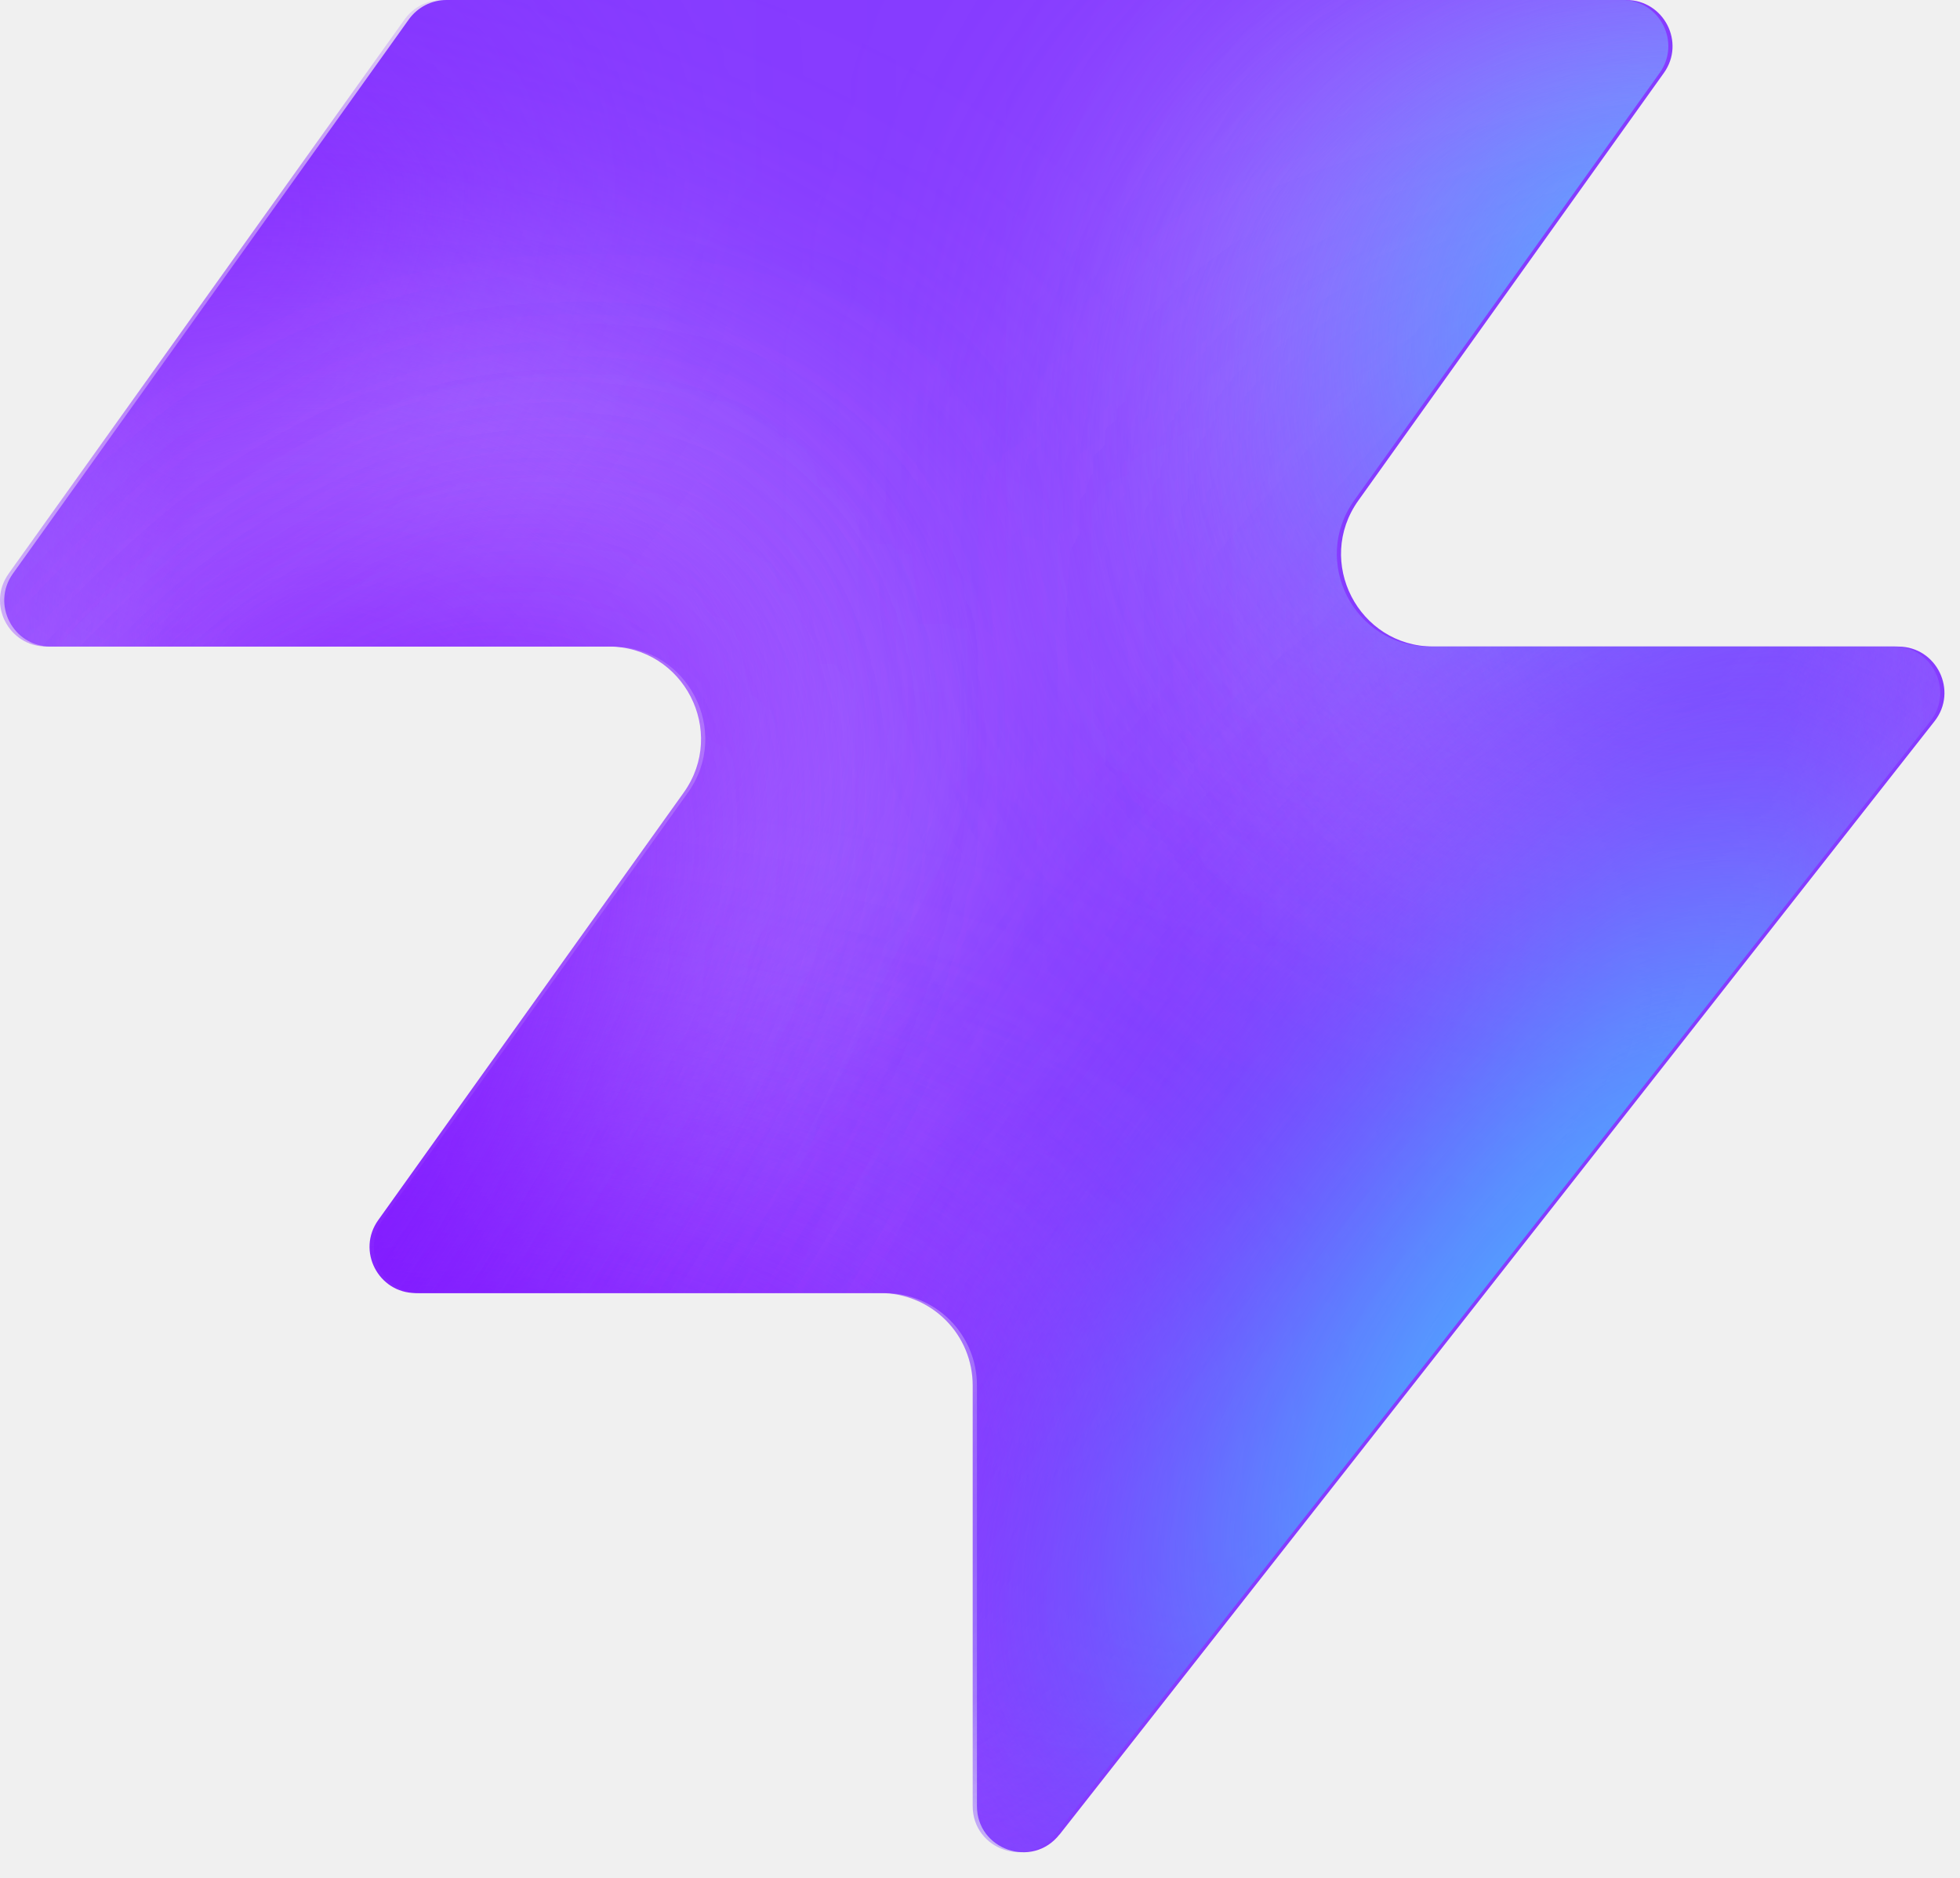
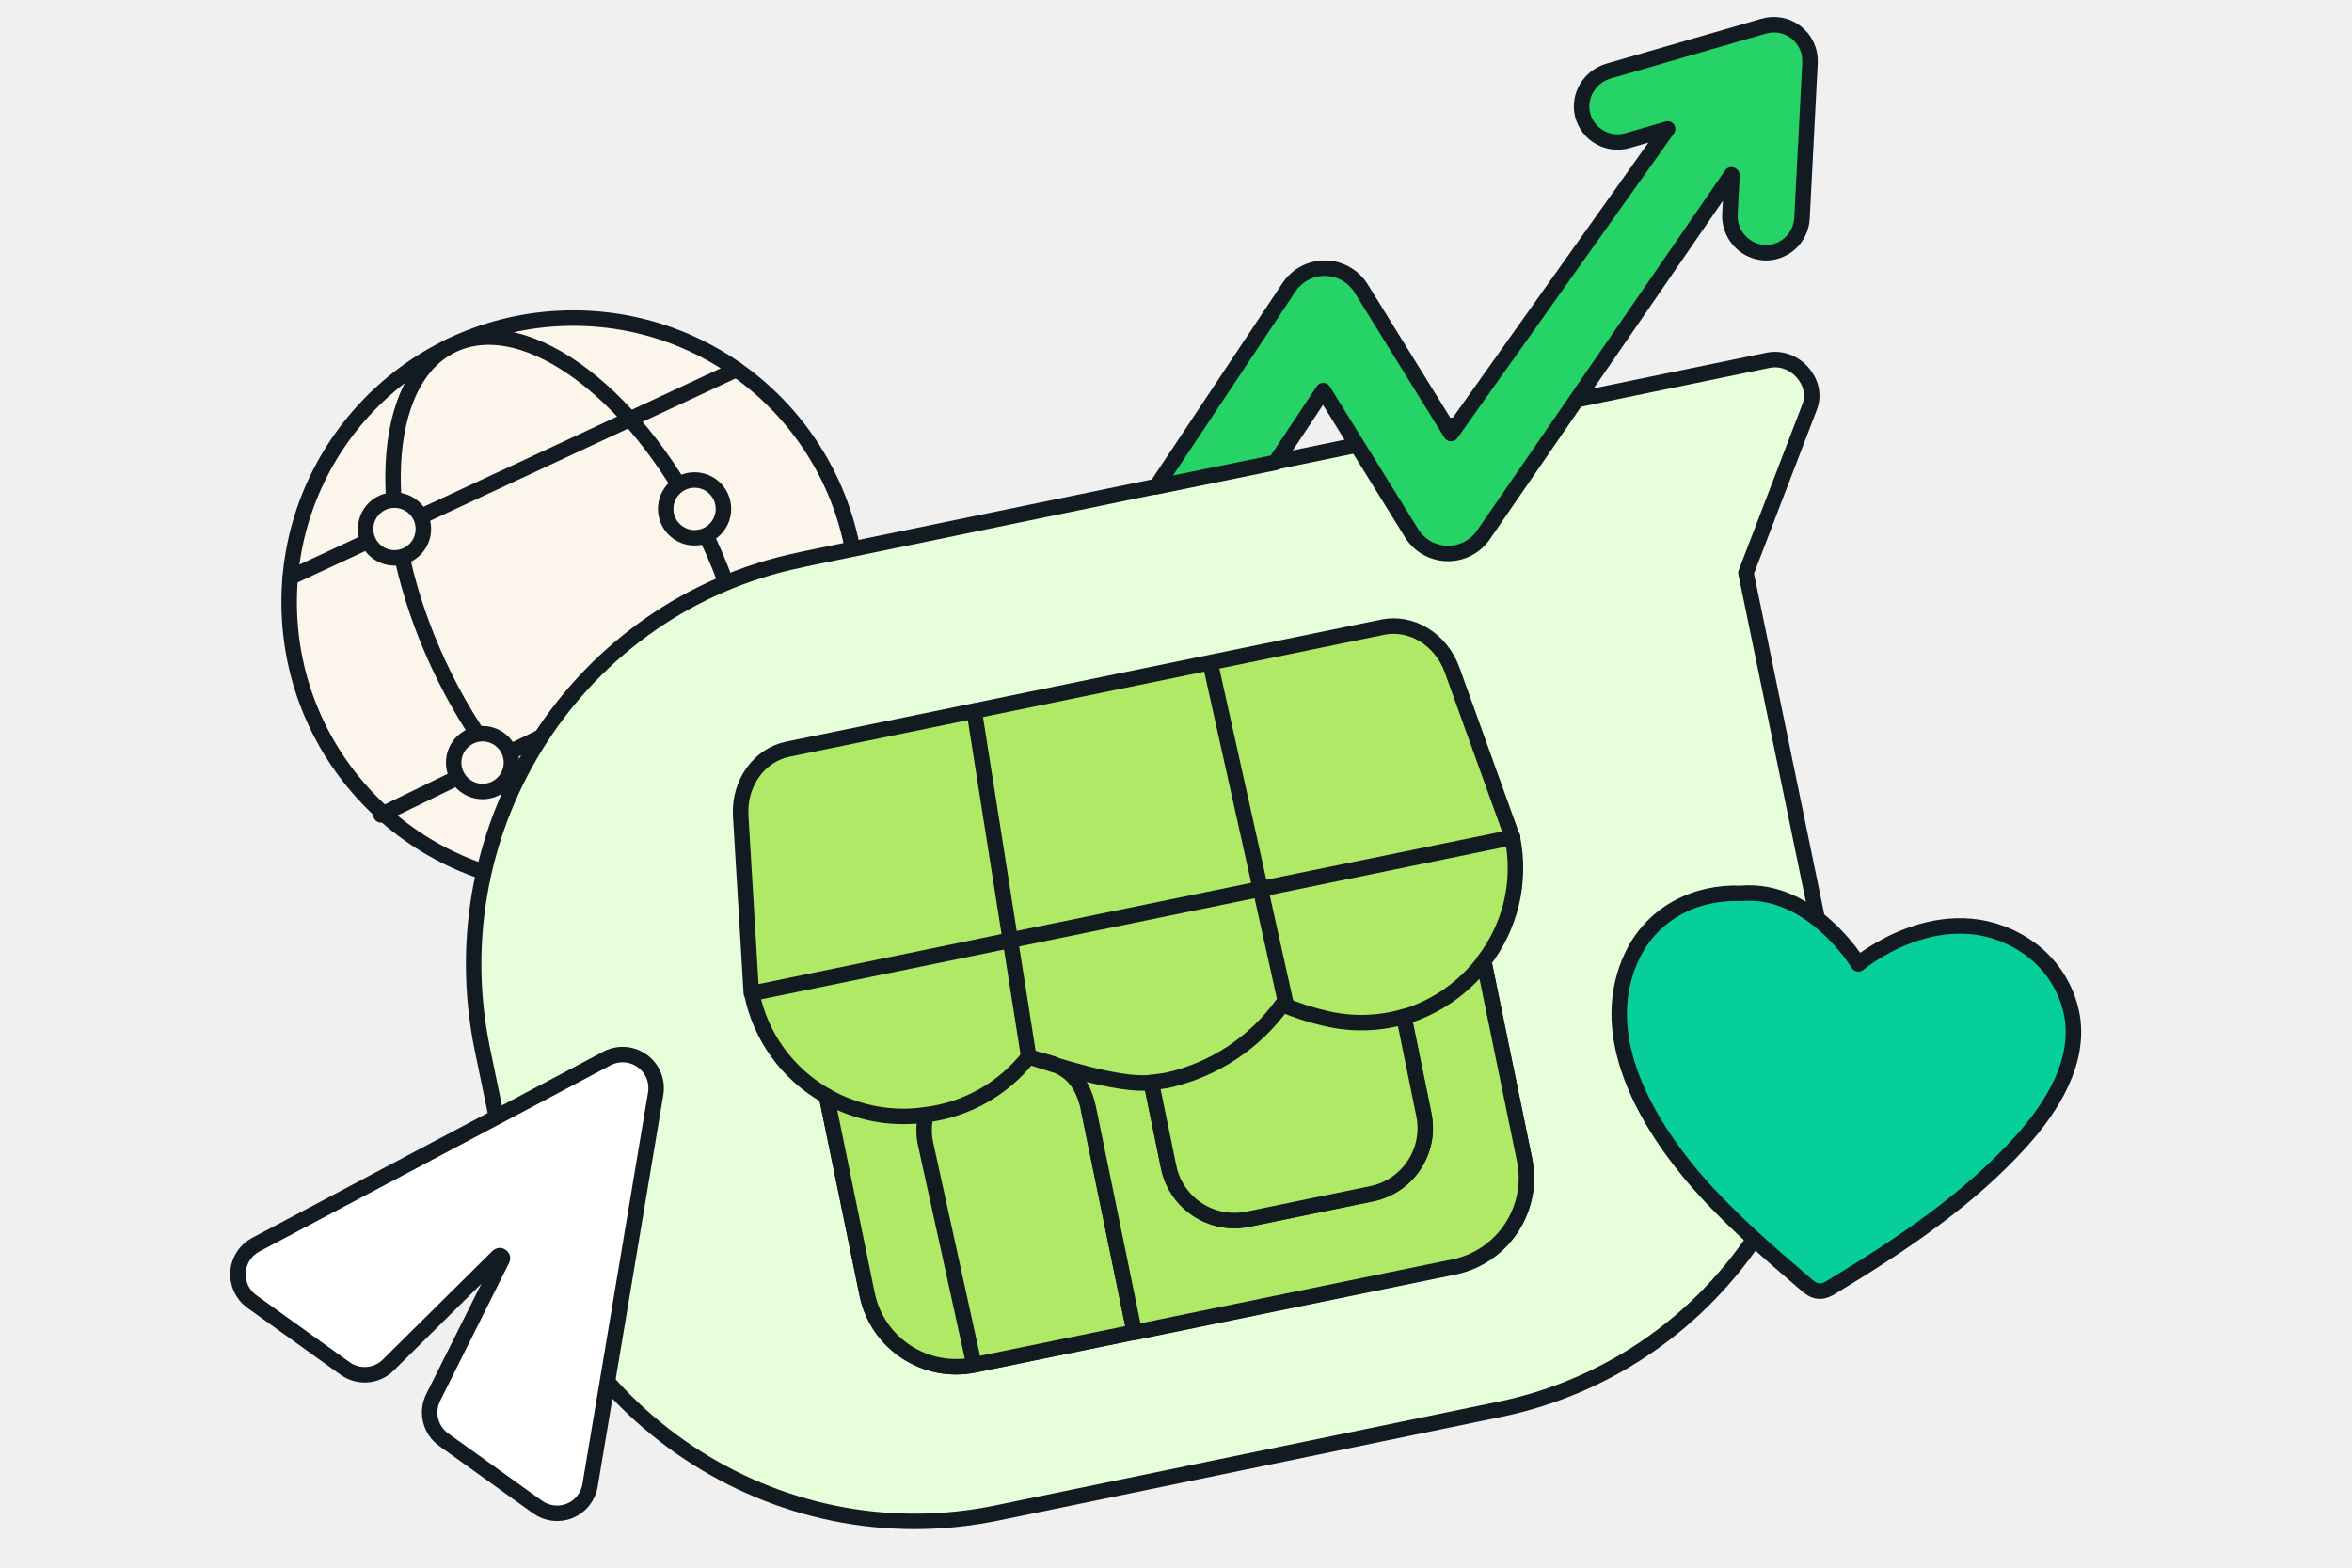
- <svg xmlns="http://www.w3.org/2000/svg" width="48" height="46" fill="none" viewBox="0 0 48 46">
-   <path fill="#863bff" d="M25.946 44.938c-.664.845-2.021.375-2.021-.698V33.937a2.26 2.26 0 0 0-2.262-2.262H10.287c-.92 0-1.456-1.04-.92-1.788l7.48-10.471c1.07-1.497 0-3.578-1.842-3.578H1.237c-.92 0-1.456-1.04-.92-1.788L10.013.474c.214-.297.556-.474.92-.474h28.894c.92 0 1.456 1.04.92 1.788l-7.48 10.471c-1.07 1.498 0 3.579 1.842 3.579h11.377c.943 0 1.473 1.088.89 1.83L25.947 44.94z" style="fill:#863bff;fill:color(display-p3 .525 .23 1);fill-opacity:1" />
-   <mask id="a" width="48" height="46" x="0" y="0" maskUnits="userSpaceOnUse" style="mask-type:alpha">
-     <path fill="#000" d="M25.842 44.938c-.664.844-2.021.375-2.021-.698V33.937a2.26 2.26 0 0 0-2.262-2.262H10.183c-.92 0-1.456-1.04-.92-1.788l7.48-10.471c1.07-1.498 0-3.579-1.842-3.579H1.133c-.92 0-1.456-1.04-.92-1.787L9.91.473c.214-.297.556-.474.92-.474h28.894c.92 0 1.456 1.04.92 1.788l-7.48 10.471c-1.07 1.498 0 3.578 1.842 3.578h11.377c.943 0 1.473 1.088.89 1.832L25.843 44.94z" style="fill:#000;fill-opacity:1" />
-   </mask>
-   <g mask="url(#a)">
-     <g filter="url(#b)">
-       <ellipse cx="5.508" cy="14.704" fill="#ede6ff" rx="5.508" ry="14.704" style="fill:#ede6ff;fill:color(display-p3 .927 .903 1);fill-opacity:1" transform="matrix(.00324 1 1 -.00324 -4.47 31.516)" />
-     </g>
-     <g filter="url(#c)">
-       <ellipse cx="10.399" cy="29.851" fill="#ede6ff" rx="10.399" ry="29.851" style="fill:#ede6ff;fill:color(display-p3 .927 .903 1);fill-opacity:1" transform="matrix(.00324 1 1 -.00324 -39.328 7.883)" />
-     </g>
-     <g filter="url(#d)">
-       <ellipse cx="5.508" cy="30.487" fill="#7e14ff" rx="5.508" ry="30.487" style="fill:#7e14ff;fill:color(display-p3 .492 .077 1);fill-opacity:1" transform="rotate(89.814 -25.913 -14.639)scale(1 -1)" />
-     </g>
-     <g filter="url(#e)">
-       <ellipse cx="5.508" cy="30.599" fill="#7e14ff" rx="5.508" ry="30.599" style="fill:#7e14ff;fill:color(display-p3 .492 .077 1);fill-opacity:1" transform="rotate(89.814 -32.644 -3.334)scale(1 -1)" />
-     </g>
-     <g filter="url(#f)">
-       <ellipse cx="5.508" cy="30.599" fill="#7e14ff" rx="5.508" ry="30.599" style="fill:#7e14ff;fill:color(display-p3 .492 .077 1);fill-opacity:1" transform="matrix(.00324 1 1 -.00324 -34.34 30.47)" />
-     </g>
-     <g filter="url(#g)">
-       <ellipse cx="14.072" cy="22.078" fill="#ede6ff" rx="14.072" ry="22.078" style="fill:#ede6ff;fill:color(display-p3 .927 .903 1);fill-opacity:1" transform="rotate(93.35 24.506 48.493)scale(-1 1)" />
-     </g>
-     <g filter="url(#h)">
-       <ellipse cx="3.47" cy="21.501" fill="#7e14ff" rx="3.47" ry="21.501" style="fill:#7e14ff;fill:color(display-p3 .492 .077 1);fill-opacity:1" transform="rotate(89.009 28.708 47.59)scale(-1 1)" />
-     </g>
-     <g filter="url(#i)">
-       <ellipse cx="3.47" cy="21.501" fill="#7e14ff" rx="3.47" ry="21.501" style="fill:#7e14ff;fill:color(display-p3 .492 .077 1);fill-opacity:1" transform="rotate(89.009 28.708 47.59)scale(-1 1)" />
-     </g>
-     <g filter="url(#j)">
-       <ellipse cx=".387" cy="8.972" fill="#7e14ff" rx="4.407" ry="29.108" style="fill:#7e14ff;fill:color(display-p3 .492 .077 1);fill-opacity:1" transform="rotate(39.51 .387 8.972)" />
-     </g>
-     <g filter="url(#k)">
-       <ellipse cx="47.523" cy="-6.092" fill="#7e14ff" rx="4.407" ry="29.108" style="fill:#7e14ff;fill:color(display-p3 .492 .077 1);fill-opacity:1" transform="rotate(37.892 47.523 -6.092)" />
-     </g>
-     <g filter="url(#l)">
-       <ellipse cx="41.412" cy="6.333" fill="#47bfff" rx="5.971" ry="9.665" style="fill:#47bfff;fill:color(display-p3 .28 .748 1);fill-opacity:1" transform="rotate(37.892 41.412 6.333)" />
-     </g>
-     <g filter="url(#m)">
-       <ellipse cx="-1.879" cy="38.332" fill="#7e14ff" rx="4.407" ry="29.108" style="fill:#7e14ff;fill:color(display-p3 .492 .077 1);fill-opacity:1" transform="rotate(37.892 -1.88 38.332)" />
-     </g>
-     <g filter="url(#n)">
-       <ellipse cx="-1.879" cy="38.332" fill="#7e14ff" rx="4.407" ry="29.108" style="fill:#7e14ff;fill:color(display-p3 .492 .077 1);fill-opacity:1" transform="rotate(37.892 -1.88 38.332)" />
-     </g>
-     <g filter="url(#o)">
-       <ellipse cx="35.651" cy="29.907" fill="#7e14ff" rx="4.407" ry="29.108" style="fill:#7e14ff;fill:color(display-p3 .492 .077 1);fill-opacity:1" transform="rotate(37.892 35.651 29.907)" />
-     </g>
-     <g filter="url(#p)">
-       <ellipse cx="38.418" cy="32.4" fill="#47bfff" rx="5.971" ry="15.297" style="fill:#47bfff;fill:color(display-p3 .28 .748 1);fill-opacity:1" transform="rotate(37.892 38.418 32.4)" />
-     </g>
+ <svg xmlns="http://www.w3.org/2000/svg" height="152" width="228" preserveAspectRatio="xMidYMid meet" class="" fill="none" viewBox="0 0 228 152">
+   <g clip-path="url(#WAWebWdsSmbIllStartAChatIcon__a)" fill="none">
+     <path fill="#FCF5EB" stroke="#111B21" stroke-linecap="round" stroke-linejoin="round" stroke-width="1.5px" d="M55.58 85.94a27.55 27.55 0 1 0 0-55.1 27.55 27.55 0 0 0 0 55.1" />
+     <path fill="#FCF5EB" stroke="#111B21" stroke-linecap="round" stroke-linejoin="round" stroke-width="1.5px" d="M67.23 83.36c7.2-3.36 7.83-17.27 1.4-31.05-6.43-13.8-17.48-22.25-24.69-18.89-7.2 3.36-7.83 17.27-1.4 31.05 6.43 13.8 17.49 22.25 24.7 18.89Z" />
+     <path fill="#FCF5EB" d="m36.93 79.01 46.09-22.46L36.93 79Zm-8.8-23.03 21.63-10.07 21.62-10.08" />
+     <path stroke="#111B21" stroke-linecap="round" stroke-linejoin="round" stroke-width="1.5px" d="m36.93 79.01 46.09-22.46m-54.88-.57 21.62-10.07 21.62-10.08" fill="none" />
+     <path fill="#FCF5EB" stroke="#111B21" stroke-linecap="round" stroke-linejoin="round" stroke-width="1.5px" d="M46.78 76.74a2.8 2.8 0 1 0 0-5.6 2.8 2.8 0 0 0 0 5.6m-8.54-22.65a2.8 2.8 0 1 0 0-5.6 2.8 2.8 0 0 0 0 5.6m29.09-1.95a2.8 2.8 0 1 0 0-5.6 2.8 2.8 0 0 0 0 5.6" />
+     <path fill="#E6FFDA" fill-rule="evenodd" stroke="#111B21" stroke-linecap="round" stroke-linejoin="round" stroke-width="1.5px" d="m77.62 54.27 93.79-19.34c2.59-.52 4.94 2.16 4.01 4.53l-6.17 16.09 6.94 33.66c4.48 21.78-9.34 43-30.83 47.44l-48.7 10.04c-21.52 4.45-42.57-9.61-47.09-31.38l-2.81-13.58c-4.49-21.79 9.34-43 30.82-47.44z" clip-rule="evenodd" />
+     <path fill="#FFFFFF" stroke="#111B21" stroke-linecap="round" stroke-linejoin="round" stroke-width="1.5px" d="M48.28 121.82c.07-.06.12-.08.16-.08s.1.02.16.06.1.1.1.14c.02.03.02.09-.02.17L42 135.48a3.25 3.25 0 0 0 1 4.1l9.1 6.53a3.24 3.24 0 0 0 5.1-2.1l6.36-37.98a3.25 3.25 0 0 0-4.73-3.4l-34.05 18.06a3.25 3.25 0 0 0-.37 5.5l9.05 6.5c1.3.92 3.06.78 4.18-.34l10.63-10.53Z" />
+     <path fill="#AFE966" d="M146.6 81.15c.92 4.52-.28 8.8-2.77 12.04l3.95 19.24a8.8 8.8 0 0 1-6.84 10.37l-46.5 9.54a8.8 8.8 0 0 1-10.37-6.83l-3.95-19.24a14.78 14.78 0 0 1-7.25-9.97h-.04L71.8 79.08c-.17-3.13 1.77-5.86 4.57-6.44l57.67-11.83h-.02c2.82-.57 5.66 1.18 6.74 4.13l5.84 16.22h.03-.04Z" />
+     <path stroke="#111B21" stroke-linecap="round" stroke-linejoin="round" stroke-width="1.5px" d="M146.6 81.15c.92 4.52-.28 8.8-2.77 12.04l3.95 19.24a8.8 8.8 0 0 1-6.84 10.37l-46.5 9.54a8.8 8.8 0 0 1-10.37-6.83l-3.95-19.24a14.78 14.78 0 0 1-7.25-9.97h-.04L71.8 79.08c-.17-3.13 1.77-5.86 4.57-6.44l57.67-11.83h-.02c2.82-.57 5.66 1.18 6.74 4.13l5.84 16.22Zm0 0h.03-.04Z" fill="none" />
+     <path fill="#AFE966" d="M99.73 102.44a15 15 0 0 1-9.97 5.64c-3.35.51-6.74-.17-9.64-1.81l3.94 19.23a8.8 8.8 0 0 0 10.37 6.84l15.53-3.18-4.43-21.58" />
+     <path stroke="#111B21" stroke-linecap="round" stroke-linejoin="round" stroke-width="1.5px" d="M99.73 102.44a15 15 0 0 1-9.97 5.64m0 0a6.4 6.4 0 0 0-.05 2.77l4.72 21.5m-4.67-24.27c-3.35.51-6.74-.17-9.64-1.81l3.94 19.23a8.8 8.8 0 0 0 10.37 6.84m0 0 15.53-3.18-4.43-21.58" fill="none" />
+     <path fill="#AFE966" stroke="#111B21" stroke-linecap="round" stroke-linejoin="round" stroke-width="1.5px" d="M138.02 108.08a6.5 6.5 0 0 1-5.06 7.67l-12.01 2.46a6.5 6.5 0 0 1-7.67-5.06l-1.68-8.19c-3.13.4-9.8-1.84-11.86-2.5 1.72.7 4.84.44 5.8 5.16l4.43 21.57 30.98-6.35a8.8 8.8 0 0 0 6.84-10.37l-3.95-19.24a15.15 15.15 0 0 1-7.76 5.37l1.95 9.5v-.02Z" />
+     <path fill="#AFE966" stroke="#111B21" stroke-linecap="round" stroke-linejoin="round" stroke-width="1.5px" d="M128.52 98.75a26.28 26.28 0 0 1-4.21-1.36 18.8 18.8 0 0 1-11.06 7.33c-.56.11-1.11.17-1.64.24l1.68 8.19a6.5 6.5 0 0 0 7.67 5.06l12.02-2.47a6.5 6.5 0 0 0 5.05-7.67l-1.94-9.5c-2.36.68-4.94.8-7.57.18m18.08-17.56-25.06 5.12-23.2 4.76-24.95 5.14L146.6 81.2Z" />
+     <path stroke="#111B21" stroke-linecap="round" stroke-linejoin="round" stroke-width="1.5px" d="m94.44 68.94 5.28 33.5m17.78-37.32 7.16 32.2" fill="none" />
+     <path fill="#06CF9C" d="M168.78 86.62c-4.4-.18-8.5 1.88-10.5 5.93-3.63 7.41.9 15.62 5.65 21.33 3.3 3.92 7.17 7.25 11.06 10.59.38.33.8.69 1.32.71.52.05.98-.23 1.41-.5 6.59-4 13.09-8.34 18.24-14.05 3.01-3.35 5.65-7.66 4.91-12.1a10.35 10.35 0 0 0-4.66-6.93c-7.88-5-16.06 1.86-16.06 1.86s-4.53-7.46-11.4-6.84" />
+     <path stroke="#111B21" stroke-linecap="round" stroke-linejoin="round" stroke-width="1.5px" d="M168.78 86.62c-4.4-.18-8.5 1.88-10.5 5.93-3.63 7.41.9 15.62 5.65 21.33 3.3 3.92 7.17 7.25 11.06 10.59.38.33.8.69 1.32.71.52.05.98-.23 1.41-.5 6.59-4 13.09-8.34 18.24-14.05 3.01-3.35 5.65-7.66 4.91-12.1a10.35 10.35 0 0 0-4.66-6.93c-7.88-5-16.06 1.86-16.06 1.86s-4.53-7.46-11.4-6.84" fill="none" />
+     <path fill="#25D366" stroke="#111B21" stroke-linecap="round" stroke-linejoin="round" stroke-width="1.5px" d="m167.9 17-.2 3.7a3.58 3.58 0 0 0 3.24 3.8 3.52 3.52 0 0 0 3.74-3.31l.78-15.12a3.51 3.51 0 0 0-4.54-3.52l-14.98 4.34c-1.85.53-3 2.44-2.51 4.3a3.5 3.5 0 0 0 4.35 2.44l3.88-1.13-21 29.54-8.71-14.07a4.16 4.16 0 0 0-7-.11L112.08 47.2l11.56-2.36 4.63-6.97 8.57 13.83a4.16 4.16 0 0 0 6.9.25l24.1-35 .04.05Z" />
  </g>
  <defs>
-     <filter id="b" width="60.045" height="41.654" x="-19.77" y="16.149" color-interpolation-filters="sRGB" filterUnits="userSpaceOnUse">
-       <feFlood flood-opacity="0" result="BackgroundImageFix" />
-       <feBlend in="SourceGraphic" in2="BackgroundImageFix" result="shape" />
-       <feGaussianBlur result="effect1_foregroundBlur_2002_17158" stdDeviation="7.659" />
-     </filter>
-     <filter id="c" width="90.34" height="51.437" x="-54.613" y="-7.533" color-interpolation-filters="sRGB" filterUnits="userSpaceOnUse">
-       <feFlood flood-opacity="0" result="BackgroundImageFix" />
-       <feBlend in="SourceGraphic" in2="BackgroundImageFix" result="shape" />
-       <feGaussianBlur result="effect1_foregroundBlur_2002_17158" stdDeviation="7.659" />
-     </filter>
-     <filter id="d" width="79.355" height="29.4" x="-49.64" y="2.03" color-interpolation-filters="sRGB" filterUnits="userSpaceOnUse">
-       <feFlood flood-opacity="0" result="BackgroundImageFix" />
-       <feBlend in="SourceGraphic" in2="BackgroundImageFix" result="shape" />
-       <feGaussianBlur result="effect1_foregroundBlur_2002_17158" stdDeviation="4.596" />
-     </filter>
-     <filter id="e" width="79.579" height="29.4" x="-45.045" y="20.029" color-interpolation-filters="sRGB" filterUnits="userSpaceOnUse">
-       <feFlood flood-opacity="0" result="BackgroundImageFix" />
-       <feBlend in="SourceGraphic" in2="BackgroundImageFix" result="shape" />
-       <feGaussianBlur result="effect1_foregroundBlur_2002_17158" stdDeviation="4.596" />
-     </filter>
-     <filter id="f" width="79.579" height="29.4" x="-43.513" y="21.178" color-interpolation-filters="sRGB" filterUnits="userSpaceOnUse">
-       <feFlood flood-opacity="0" result="BackgroundImageFix" />
-       <feBlend in="SourceGraphic" in2="BackgroundImageFix" result="shape" />
-       <feGaussianBlur result="effect1_foregroundBlur_2002_17158" stdDeviation="4.596" />
-     </filter>
-     <filter id="g" width="74.749" height="58.852" x="15.756" y="-17.901" color-interpolation-filters="sRGB" filterUnits="userSpaceOnUse">
-       <feFlood flood-opacity="0" result="BackgroundImageFix" />
-       <feBlend in="SourceGraphic" in2="BackgroundImageFix" result="shape" />
-       <feGaussianBlur result="effect1_foregroundBlur_2002_17158" stdDeviation="7.659" />
-     </filter>
-     <filter id="h" width="61.377" height="25.362" x="23.548" y="2.284" color-interpolation-filters="sRGB" filterUnits="userSpaceOnUse">
-       <feFlood flood-opacity="0" result="BackgroundImageFix" />
-       <feBlend in="SourceGraphic" in2="BackgroundImageFix" result="shape" />
-       <feGaussianBlur result="effect1_foregroundBlur_2002_17158" stdDeviation="4.596" />
-     </filter>
-     <filter id="i" width="61.377" height="25.362" x="23.548" y="2.284" color-interpolation-filters="sRGB" filterUnits="userSpaceOnUse">
-       <feFlood flood-opacity="0" result="BackgroundImageFix" />
-       <feBlend in="SourceGraphic" in2="BackgroundImageFix" result="shape" />
-       <feGaussianBlur result="effect1_foregroundBlur_2002_17158" stdDeviation="4.596" />
-     </filter>
-     <filter id="j" width="56.045" height="63.649" x="-27.636" y="-22.853" color-interpolation-filters="sRGB" filterUnits="userSpaceOnUse">
-       <feFlood flood-opacity="0" result="BackgroundImageFix" />
-       <feBlend in="SourceGraphic" in2="BackgroundImageFix" result="shape" />
-       <feGaussianBlur result="effect1_foregroundBlur_2002_17158" stdDeviation="4.596" />
-     </filter>
-     <filter id="k" width="54.814" height="64.646" x="20.116" y="-38.415" color-interpolation-filters="sRGB" filterUnits="userSpaceOnUse">
-       <feFlood flood-opacity="0" result="BackgroundImageFix" />
-       <feBlend in="SourceGraphic" in2="BackgroundImageFix" result="shape" />
-       <feGaussianBlur result="effect1_foregroundBlur_2002_17158" stdDeviation="4.596" />
-     </filter>
-     <filter id="l" width="33.541" height="35.313" x="24.641" y="-11.323" color-interpolation-filters="sRGB" filterUnits="userSpaceOnUse">
-       <feFlood flood-opacity="0" result="BackgroundImageFix" />
-       <feBlend in="SourceGraphic" in2="BackgroundImageFix" result="shape" />
-       <feGaussianBlur result="effect1_foregroundBlur_2002_17158" stdDeviation="4.596" />
-     </filter>
-     <filter id="m" width="54.814" height="64.646" x="-29.286" y="6.009" color-interpolation-filters="sRGB" filterUnits="userSpaceOnUse">
-       <feFlood flood-opacity="0" result="BackgroundImageFix" />
-       <feBlend in="SourceGraphic" in2="BackgroundImageFix" result="shape" />
-       <feGaussianBlur result="effect1_foregroundBlur_2002_17158" stdDeviation="4.596" />
-     </filter>
-     <filter id="n" width="54.814" height="64.646" x="-29.286" y="6.009" color-interpolation-filters="sRGB" filterUnits="userSpaceOnUse">
-       <feFlood flood-opacity="0" result="BackgroundImageFix" />
-       <feBlend in="SourceGraphic" in2="BackgroundImageFix" result="shape" />
-       <feGaussianBlur result="effect1_foregroundBlur_2002_17158" stdDeviation="4.596" />
-     </filter>
-     <filter id="o" width="54.814" height="64.646" x="8.244" y="-2.416" color-interpolation-filters="sRGB" filterUnits="userSpaceOnUse">
-       <feFlood flood-opacity="0" result="BackgroundImageFix" />
-       <feBlend in="SourceGraphic" in2="BackgroundImageFix" result="shape" />
-       <feGaussianBlur result="effect1_foregroundBlur_2002_17158" stdDeviation="4.596" />
-     </filter>
-     <filter id="p" width="39.409" height="43.623" x="18.713" y="10.588" color-interpolation-filters="sRGB" filterUnits="userSpaceOnUse">
-       <feFlood flood-opacity="0" result="BackgroundImageFix" />
-       <feBlend in="SourceGraphic" in2="BackgroundImageFix" result="shape" />
-       <feGaussianBlur result="effect1_foregroundBlur_2002_17158" stdDeviation="4.596" />
-     </filter>
+     <clipPath id="WAWebWdsSmbIllStartAChatIcon__a">
+       <path fill="#fff" d="M0 0h228v152H0z" />
+     </clipPath>
  </defs>
</svg>
